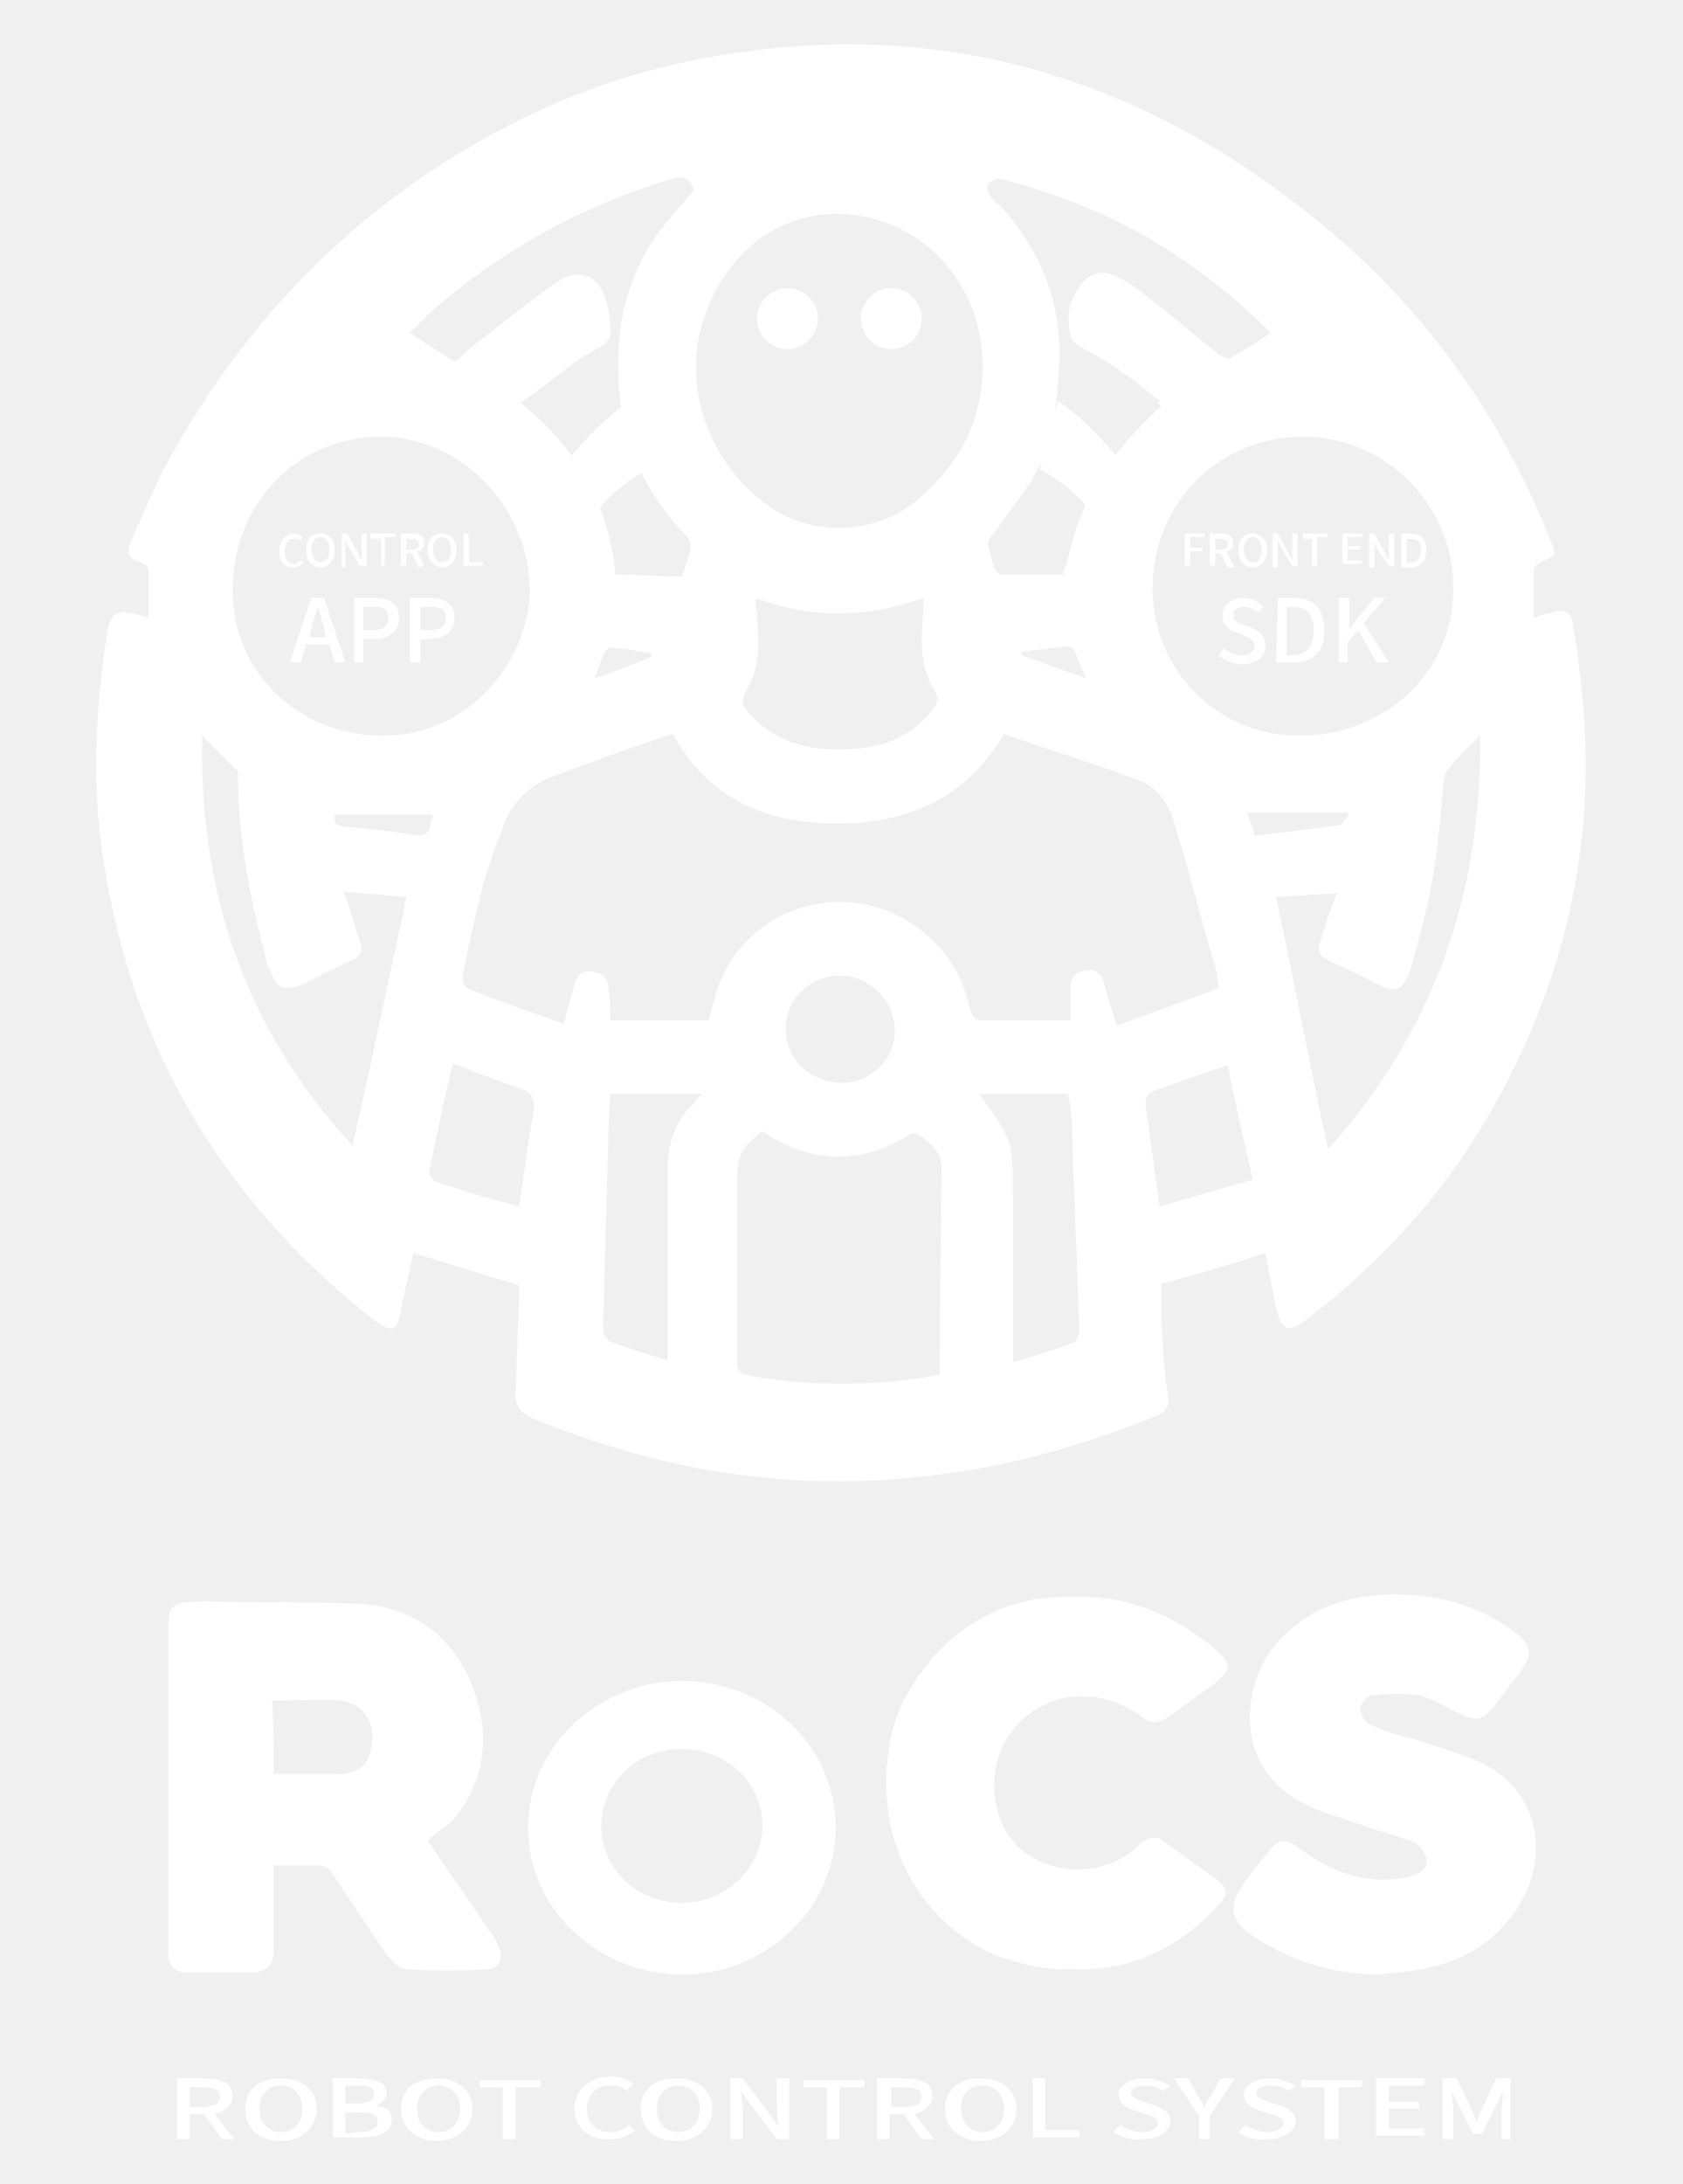
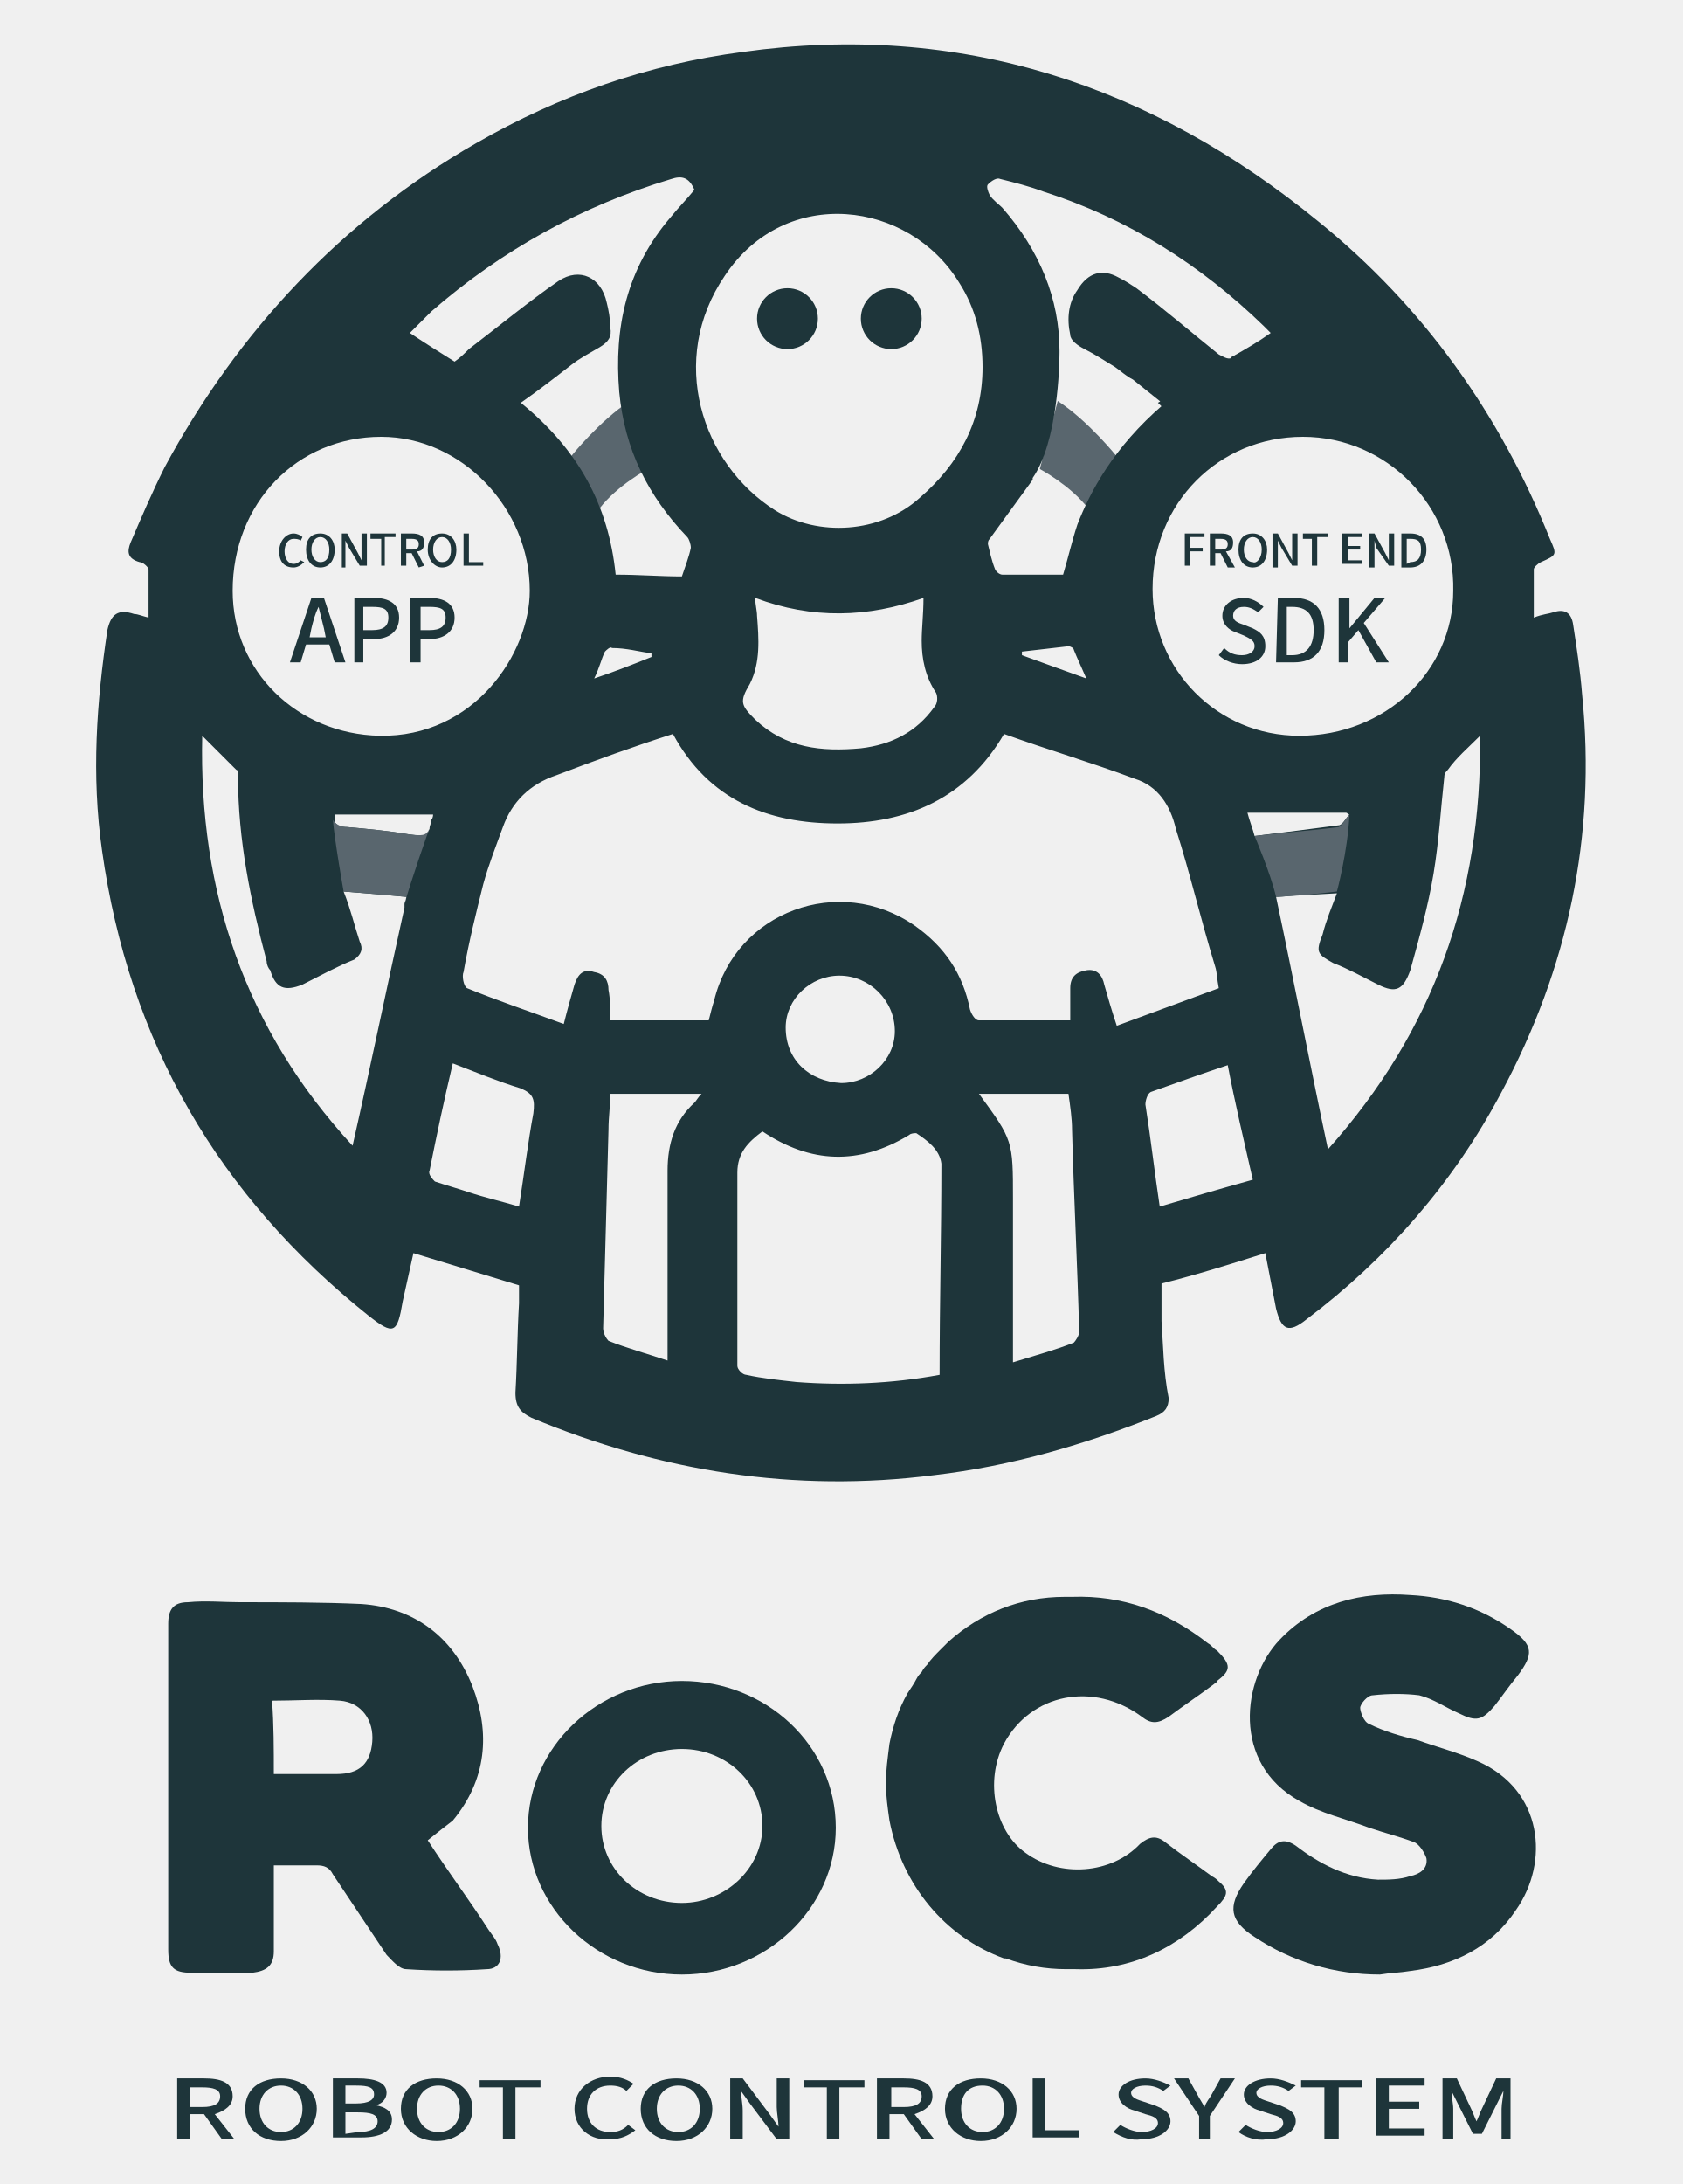
<svg xmlns="http://www.w3.org/2000/svg" width="94" height="122">
-   <style type="text/css">.st0{fill:#fff;}
- 	.st1{fill:#fff;}
+   <style type="text/css">.st0{fill:#59666E;}
+ 	.st1{fill:#1E353A;}
	.st2{fill:none;}</style>
  <g>
    <rect fill="none" id="canvas_background" height="402" width="582" y="-1" x="-1" />
  </g>
  <g>
    <g id="图层_2_00000040548182129776856420000013977586835078360452_" />
    <g id="svg_1">
      <g id="图层_1_00000103232212798426429640000006909906054486944915_">
        <g id="svg_2">
          <path id="svg_3" d="m58.1,26.2c0,0 1.7,0.9 2.7,2.2l1.6,-1.1c0,0 0,-0.8 0,-1.8c0,0 -1.6,-2 -3.3,-3.1l-1,3.8z" class="st0" />
          <path id="svg_4" d="m36.2,26.2c0,0 -1.7,0.9 -2.7,2.2l-1.6,-1.1c0,0 0,-0.8 0,-1.8c0,0 1.6,-2 3.3,-3.1l1,3.8z" class="st0" />
          <path id="svg_5" d="m68.1,19.8c-1.5,-1.2 -3,-2.5 -4.6,-3.7c-0.3,-0.2 -0.6,-0.4 -1,-0.6c-0.9,-0.5 -1.7,-0.3 -2.3,0.7c-0.5,0.7 -0.6,1.6 -0.4,2.5c0,0.3 0.4,0.6 0.8,0.8c0.6,0.3 1.2,0.7 1.7,1c0.3,0.2 0.6,0.5 1,0.7c0.5,0.4 1,0.8 1.5,1.2l0.2,0.2l1.7,-1.4c0.6,-0.4 1.3,-0.8 2.1,-1.2c-0.2,0.1 -0.5,-0.1 -0.7,-0.2zm-3.4,2.7l0.2,0.2c0.6,-0.5 1.1,-1 1.8,-1.4l-2,1.2zm23.7,16.3c-0.1,-1.3 -0.3,-2.6 -0.5,-3.9c-0.1,-0.7 -0.5,-0.9 -1.1,-0.7c-0.3,0.1 -0.6,0.1 -1.1,0.3c0,-1 0,-1.8 0,-2.7c0,-0.1 0.2,-0.3 0.4,-0.4c0.9,-0.4 0.9,-0.4 0.5,-1.3c-2.8,-7 -7.1,-13 -12.9,-17.7c-9.4,-7.7 -20.1,-11.2 -32.2,-9.5c-5.3,0.7 -10.2,2.4 -14.9,5.1c-7.5,4.3 -13.3,10.5 -17.4,18.1c-0.7,1.4 -1.3,2.8 -1.9,4.2c-0.2,0.5 -0.2,0.9 0.5,1.1c0.2,0 0.5,0.3 0.5,0.4c0,0.9 0,1.7 0,2.7c-0.4,-0.1 -0.6,-0.2 -0.8,-0.2c-0.9,-0.3 -1.3,0 -1.5,0.9c-0.6,4 -0.9,8.1 -0.3,12.3c1.5,10.7 6.5,19.3 14.9,26c1.4,1.1 1.6,1 1.9,-0.8c0.2,-0.9 0.4,-1.8 0.6,-2.7c2,0.6 3.9,1.2 5.9,1.8c0,0.3 0,0.6 0,1c-0.1,1.7 -0.1,3.3 -0.2,5c0,0.8 0.3,1.1 0.9,1.4c7.2,3 14.7,4.2 22.5,3.2c4.3,-0.5 8.4,-1.7 12.4,-3.3c0.5,-0.2 0.7,-0.5 0.7,-1c-0.3,-1.5 -0.3,-2.9 -0.4,-4.3c0,-0.7 0,-1.4 0,-2.1c2,-0.5 3.9,-1.1 5.8,-1.7c0.2,1 0.4,2.1 0.6,3.1c0.3,1.2 0.7,1.4 1.7,0.6c4.5,-3.4 8.2,-7.6 10.9,-12.7c3.7,-6.9 5.3,-14.3 4.5,-22.2zm-7.2,-5.8c0,4.5 -3.8,8.1 -8.6,8.1c-4.6,0 -8.2,-3.7 -8.2,-8.2c0,-4.8 3.7,-8.5 8.4,-8.5c4.7,0 8.5,3.9 8.4,8.6zm-26,-22.7c0.2,-0.2 0.5,-0.4 0.7,-0.3c0.8,0.2 1.6,0.4 2.4,0.7c4.7,1.5 8.8,4.1 12.3,7.5c0.1,0.1 0.2,0.2 0.4,0.4c-0.7,0.5 -1.4,0.9 -2.1,1.3c0,0 -0.1,0 -0.1,0.1c-0.2,0.1 -0.5,-0.1 -0.7,-0.2c-1.5,-1.2 -3,-2.5 -4.6,-3.7c-0.3,-0.2 -0.6,-0.4 -1,-0.6c-0.9,-0.5 -1.7,-0.3 -2.3,0.7c-0.5,0.7 -0.6,1.6 -0.4,2.5c0,0.3 0.4,0.6 0.8,0.8c0.6,0.3 1.2,0.7 1.7,1c0.3,0.2 0.6,0.5 1,0.7c0.5,0.4 1,0.8 1.5,1.2l0.2,0.2c-2.8,2.4 -4.1,4.9 -4.8,6.7c-0.3,0.9 -0.5,1.8 -0.8,2.8c-1.1,0 -2.3,0 -3.4,0c-0.1,0 -0.3,-0.1 -0.4,-0.3c-0.2,-0.5 -0.3,-1 -0.4,-1.4c0,-0.1 0,-0.2 0.1,-0.3c0.8,-1.1 1.6,-2.2 2.4,-3.3c0,0 0,0 0,-0.1c1.4,-2 1.5,-6.3 1.5,-7c0,-0.1 0,-0.1 0,-0.1c0,-2.9 -1.1,-5.6 -3.2,-8c-0.2,-0.2 -0.5,-0.4 -0.7,-0.7c-0.1,-0.2 -0.2,-0.5 -0.1,-0.6zm5.5,27.6c-1.4,-0.5 -2.5,-0.9 -3.6,-1.3l0,-0.2c0.9,-0.1 1.7,-0.2 2.6,-0.3c0.1,0 0.3,0.1 0.3,0.2c0.2,0.5 0.4,0.9 0.7,1.6zm-20.2,-22.5c3.4,-5.1 10.3,-4.2 13.1,0.4c0.9,1.4 1.3,3 1.3,4.7c0,3 -1.3,5.4 -3.5,7.3c-2.2,2 -5.7,2.2 -8.1,0.7c-4.1,-2.6 -6,-8.4 -2.8,-13.1zm1.8,19c0,-0.3 -0.1,-0.6 -0.1,-1c3.2,1.2 6.3,1.1 9.4,0c0,0.9 -0.1,1.7 -0.1,2.4c0,1 0.2,2 0.8,2.9c0.1,0.2 0.1,0.6 -0.1,0.8c-1,1.4 -2.4,2.1 -4.1,2.3c-2.2,0.2 -4.2,0 -5.9,-1.6c-0.8,-0.8 -0.9,-1 -0.3,-2c0.6,-1.2 0.5,-2.5 0.4,-3.8zm-18.2,-17c3.9,-3.4 8.4,-5.9 13.4,-7.4c0.6,-0.2 1,-0.1 1.3,0.6c-0.4,0.5 -0.9,1 -1.3,1.5c-2.5,2.9 -3.2,6.2 -2.9,9.8c0.3,3.2 1.6,5.8 3.8,8.1c0.1,0.1 0.2,0.4 0.2,0.6c-0.1,0.5 -0.3,1 -0.5,1.6c-1.2,0 -2.4,-0.1 -3.7,-0.1c-0.4,-3.9 -2.1,-7 -5.3,-9.6c1,-0.7 1.9,-1.4 2.8,-2.1c0.5,-0.4 1.1,-0.7 1.6,-1c0.5,-0.3 0.7,-0.6 0.6,-1.1c0,-0.5 -0.1,-1 -0.2,-1.4c-0.3,-1.4 -1.5,-2 -2.7,-1.2c-1.6,1.1 -3.3,2.5 -5,3.8c-0.2,0.2 -0.5,0.5 -0.8,0.7c-0.8,-0.5 -1.6,-1 -2.5,-1.6c0.4,-0.4 0.8,-0.8 1.2,-1.2zm12.3,19.1c0,0.1 0,0.1 0,0.2c-1,0.4 -2,0.8 -3.2,1.2c0.3,-0.6 0.4,-1.1 0.6,-1.5c0.1,-0.1 0.3,-0.3 0.4,-0.2c0.8,0 1.5,0.2 2.2,0.3zm-15.1,-12.1c4.5,0 8.3,4 8.3,8.6c0,3.5 -3.1,8.2 -8.4,8.1c-4.6,-0.1 -8.2,-3.6 -8.2,-8.1c0,-4.9 3.6,-8.6 8.3,-8.6zm1.3,26.1c0,0.1 0,0.1 0,0.2c-1,4.5 -1.9,8.9 -2.9,13.3c-6,-6.5 -8.6,-14.2 -8.4,-22.9c0.7,0.7 1.3,1.3 1.9,1.9c0.1,0 0.1,0.2 0.1,0.4c0,3.5 0.7,6.9 1.6,10.3c0,0.2 0.1,0.4 0.2,0.5c0.3,1 0.8,1.2 1.8,0.8c1,-0.5 1.9,-1 2.9,-1.4c0.4,-0.3 0.5,-0.6 0.3,-1c-0.3,-0.9 -0.5,-1.8 -0.9,-2.8c1.3,0.1 2.4,0.2 3.5,0.3c0,0.2 -0.1,0.3 -0.1,0.4zm0.2,-3.9c-1.2,-0.2 -2.3,-0.3 -3.4,-0.4c-0.4,0 -0.6,-0.1 -0.7,-0.3c0,-0.1 0,-0.2 0,-0.4l5.5,0c0,0 0,0.2 -0.1,0.3c0,0.2 -0.1,0.3 -0.1,0.5c-0.2,0.5 -0.4,0.4 -1.2,0.3zm7,15.6c-0.3,1.6 -0.5,3.3 -0.8,5.2c-1,-0.3 -1.9,-0.5 -2.8,-0.8c-0.6,-0.2 -1.3,-0.4 -1.9,-0.6c-0.1,-0.1 -0.4,-0.4 -0.3,-0.6c0.4,-2 0.8,-3.9 1.3,-6c1.3,0.5 2.5,1 3.8,1.4c0.7,0.3 0.8,0.6 0.7,1.4zm9,-0.6c-1.1,1 -1.5,2.3 -1.5,3.8c0,3.2 0,6.4 0,9.6l0,1c-1.2,-0.4 -2.3,-0.7 -3.3,-1.1c-0.1,-0.1 -0.3,-0.4 -0.3,-0.7c0.1,-3.7 0.2,-7.4 0.3,-11.1c0,-0.7 0.1,-1.3 0.1,-2l5.1,0c-0.2,0.2 -0.3,0.4 -0.4,0.5zm13.7,15.2c-2.7,0.5 -5.4,0.6 -8,0.4c-0.9,-0.1 -1.9,-0.2 -2.8,-0.4c-0.2,0 -0.5,-0.3 -0.5,-0.5c0,-3.6 0,-7.2 0,-10.8c0,-1.1 0.6,-1.7 1.4,-2.3c2.7,1.8 5.4,1.9 8.2,0.2c0.1,-0.1 0.3,-0.1 0.4,-0.1c0.6,0.4 1.3,0.9 1.4,1.7c0,4 -0.1,7.8 -0.1,11.8zm-8.6,-19.4c0,-1.6 1.4,-2.9 3,-2.9c1.7,0 3.1,1.4 3.1,3.1c0,1.6 -1.4,2.9 -3,2.9c-1.8,-0.1 -3.1,-1.3 -3.1,-3.1zm16.1,17.6c-1,0.4 -2.1,0.7 -3.4,1.1l0,-3.3c0,-1.9 0,-3.8 0,-5.8c0,-3.3 0,-3.3 -1.9,-5.9l5,0c0.1,0.7 0.2,1.4 0.2,2c0.1,3.8 0.3,7.5 0.4,11.3c0,0.2 -0.2,0.5 -0.3,0.6zm1.7,-20c-0.1,-0.5 -0.4,-0.9 -1,-0.8s-0.9,0.4 -0.9,1l0,1.8c-1.8,0 -3.5,0 -5.1,0c-0.2,0 -0.4,-0.3 -0.5,-0.6c-0.4,-2 -1.4,-3.5 -3.1,-4.7c-4.2,-2.9 -10,-0.8 -11.2,4.2c-0.1,0.3 -0.2,0.7 -0.3,1.1l-5.5,0c0,-0.6 0,-1.2 -0.1,-1.7c0,-0.5 -0.2,-0.9 -0.8,-1c-0.6,-0.2 -0.9,0.1 -1.1,0.7c-0.2,0.7 -0.4,1.4 -0.6,2.2c-1.9,-0.7 -3.7,-1.3 -5.4,-2c-0.2,-0.1 -0.3,-0.7 -0.2,-0.9c0.3,-1.7 0.7,-3.3 1.1,-4.9c0.3,-1.1 0.7,-2.1 1.1,-3.2c0.5,-1.4 1.5,-2.4 3,-2.9c2.1,-0.8 4.3,-1.6 6.5,-2.3c2,3.7 5.3,5 9.2,5s7.2,-1.4 9.3,-5c2.5,0.9 4.9,1.6 7.3,2.5c1.3,0.4 2,1.5 2.3,2.8c0.8,2.5 1.4,5.1 2.2,7.7c0.1,0.3 0.1,0.7 0.2,1.2c-1.9,0.7 -3.8,1.4 -5.7,2.1c-0.3,-0.9 -0.5,-1.6 -0.7,-2.3zm3.1,12.4c-0.3,-2 -0.5,-3.8 -0.8,-5.7c0,-0.2 0.1,-0.6 0.3,-0.7c1.4,-0.5 2.8,-1 4.3,-1.5c0.4,2.1 0.9,4.2 1.4,6.4c-1.8,0.5 -3.5,1 -5.2,1.5zm4.9,-22l5.5,0c0.1,0 0.1,0.1 0.2,0.1c-0.2,0.2 -0.4,0.6 -0.6,0.6c-1.5,0.2 -3.1,0.4 -4.7,0.6c-0.1,-0.4 -0.3,-0.9 -0.4,-1.3zm4.5,18.8c-1,-4.7 -1.9,-9.4 -2.9,-14.1c0.5,0 1,-0.1 1.6,-0.1l1.8,-0.1c-0.3,0.8 -0.6,1.5 -0.8,2.3c-0.4,1 -0.3,1.1 0.6,1.6c0.8,0.3 1.7,0.8 2.5,1.2c1,0.5 1.4,0.3 1.8,-0.8c0.5,-1.8 1,-3.6 1.3,-5.4c0.3,-1.8 0.4,-3.6 0.6,-5.4c0,-0.2 0.1,-0.3 0.2,-0.4c0.5,-0.7 1.1,-1.2 1.8,-1.9c0.1,8.9 -2.6,16.5 -8.5,23.1zm-6.1,-44.4c-1.5,-1.2 -3,-2.5 -4.6,-3.7c-0.3,-0.2 -0.6,-0.4 -1,-0.6c-0.9,-0.5 -1.7,-0.3 -2.3,0.7c-0.5,0.7 -0.6,1.6 -0.4,2.5c0,0.3 0.4,0.6 0.8,0.8c0.6,0.3 1.2,0.7 1.7,1c0.3,0.2 0.6,0.5 1,0.7c0.5,0.4 1,0.8 1.5,1.2l1.9,-1.2c0.6,-0.4 1.3,-0.8 2.1,-1.2c-0.2,0.1 -0.5,-0.1 -0.7,-0.2z" class="st1" />
          <circle id="svg_6" r="1.7" cy="17.8" cx="44" class="st1" />
          <circle id="svg_7" r="1.7" cy="17.8" cx="49.8" class="st1" />
          <path id="svg_8" d="m23.9,102.8c1.1,1.7 2.3,3.3 3.4,5c0.2,0.3 0.4,0.5 0.5,0.8c0.4,0.8 0.1,1.4 -0.6,1.4c-1.5,0.1 -3,0.1 -4.5,0c-0.4,0 -0.8,-0.5 -1.1,-0.8c-1,-1.5 -2,-3 -3,-4.5c-0.2,-0.4 -0.5,-0.5 -0.9,-0.5c-0.8,0 -1.5,0 -2.4,0c0,0.6 0,1.1 0,1.7c0,1 0,2.1 0,3.1c0,0.8 -0.4,1.1 -1.2,1.2c-1.2,0 -2.3,0 -3.4,0c-1,0 -1.3,-0.3 -1.3,-1.3c0,-6.1 0,-12.1 0,-18.2c0,-0.8 0.3,-1.2 1.1,-1.2c1,-0.1 2,0 2.9,0c2.3,0 4.6,0 6.8,0.1c2.9,0.2 5.1,1.8 6.2,4.6c1,2.6 0.8,5.2 -1.1,7.5c-0.4,0.3 -0.9,0.7 -1.4,1.1zm-8.6,-3.7c0.2,0 0.3,0 0.4,0c1.1,0 2.1,0 3.1,0c1.3,0 1.9,-0.6 2,-1.8c0.1,-1.2 -0.6,-2.2 -1.8,-2.3c-1.2,-0.1 -2.5,0 -3.8,0c0.1,1.3 0.1,2.7 0.1,4.1z" class="st1" />
          <path id="svg_9" d="m77.1,110.3c-2.5,0 -4.9,-0.7 -7,-2.1c-1.4,-0.9 -1.5,-1.7 -0.6,-3c0.5,-0.7 1,-1.3 1.5,-1.9c0.4,-0.5 0.8,-0.6 1.4,-0.2c1.3,1 2.8,1.8 4.6,1.9c0.6,0 1.2,0 1.8,-0.2c0.5,-0.1 1,-0.4 0.9,-1c-0.1,-0.3 -0.4,-0.8 -0.7,-0.9c-0.8,-0.3 -1.6,-0.5 -2.5,-0.8c-1.3,-0.5 -2.7,-0.8 -3.9,-1.5c-3.8,-2.1 -3.2,-6.8 -1.1,-9c2,-2.1 4.6,-2.7 7.3,-2.5c2,0.1 3.9,0.7 5.6,1.9c1.3,0.9 1.3,1.4 0.4,2.6c-0.5,0.6 -0.9,1.2 -1.3,1.7c-0.7,0.8 -1,0.9 -2,0.4c-0.7,-0.3 -1.4,-0.8 -2.2,-1c-0.8,-0.1 -1.7,-0.1 -2.6,0c-0.3,0 -0.7,0.5 -0.7,0.7s0.2,0.8 0.5,0.9c0.8,0.4 1.8,0.7 2.7,0.9c1.1,0.4 2.3,0.7 3.4,1.2c3.6,1.6 4,5.6 2.1,8.3c-1.4,2.1 -3.5,3.1 -5.9,3.4c-0.6,0.1 -1.1,0.1 -1.7,0.2z" class="st1" />
          <g id="svg_10">
            <path id="svg_11" d="m12.4,119.5l-1,-1.4l-0.8,0l0,1.4l-0.7,0l0,-3.4l1.5,0c0.9,0 1.6,0.2 1.6,1c0,0.5 -0.4,0.8 -1,1l1.1,1.4c0.1,0 -0.7,0 -0.7,0zm-1.8,-1.8l0.7,0c0.7,0 1,-0.2 1,-0.6s-0.4,-0.5 -1,-0.5l-0.7,0l0,1.1z" class="st1" />
            <path id="svg_12" d="m13.7,117.8c0,-1.1 0.8,-1.7 2,-1.7s2,0.7 2,1.7c0,1 -0.8,1.8 -2,1.8s-2,-0.7 -2,-1.8zm3.2,0c0,-0.8 -0.5,-1.3 -1.2,-1.3c-0.7,0 -1.2,0.5 -1.2,1.3c0,0.8 0.5,1.3 1.2,1.3c0.7,0 1.2,-0.5 1.2,-1.3z" class="st1" />
            <path id="svg_13" d="m18.6,116.1l1.4,0c0.9,0 1.6,0.2 1.6,0.8c0,0.3 -0.2,0.6 -0.6,0.7l0,0c0.5,0.1 0.9,0.3 0.9,0.8c0,0.7 -0.7,1 -1.7,1l-1.6,0l0,-3.3zm1.3,1.4c0.7,0 1,-0.2 1,-0.5c0,-0.4 -0.3,-0.5 -1,-0.5l-0.6,0l0,1l0.6,0zm0.1,1.6c0.7,0 1.1,-0.2 1.1,-0.6s-0.4,-0.5 -1.1,-0.5l-0.7,0l0,1.2l0.7,-0.1l0,0z" class="st1" />
            <path id="svg_14" d="m22.4,117.8c0,-1.1 0.8,-1.7 2,-1.7c1.2,0 2,0.7 2,1.7c0,1 -0.8,1.8 -2,1.8c-1.1,0 -2,-0.7 -2,-1.8zm3.3,0c0,-0.8 -0.5,-1.3 -1.2,-1.3s-1.2,0.5 -1.2,1.3c0,0.8 0.5,1.3 1.2,1.3s1.2,-0.5 1.2,-1.3z" class="st1" />
            <path id="svg_15" d="m28.1,116.6l-1.3,0l0,-0.4l3.4,0l0,0.4l-1.4,0l0,2.9l-0.7,0l0,-2.9z" class="st1" />
            <path id="svg_16" d="m32.1,117.8c0,-1.1 0.9,-1.8 2,-1.8c0.6,0 1,0.2 1.3,0.4l-0.4,0.4c-0.2,-0.2 -0.5,-0.3 -0.9,-0.3c-0.8,0 -1.3,0.5 -1.3,1.3c0,0.8 0.5,1.3 1.3,1.3c0.4,0 0.7,-0.1 1,-0.4l0.4,0.3c-0.4,0.3 -0.8,0.5 -1.4,0.5c-1.1,0.1 -2,-0.6 -2,-1.7z" class="st1" />
            <path id="svg_17" d="m35.8,117.8c0,-1.1 0.8,-1.7 2,-1.7c1.2,0 2,0.7 2,1.7c0,1 -0.8,1.8 -2,1.8c-1.2,0 -2,-0.7 -2,-1.8zm3.3,0c0,-0.8 -0.5,-1.3 -1.2,-1.3c-0.7,0 -1.2,0.5 -1.2,1.3c0,0.8 0.5,1.3 1.2,1.3c0.7,0 1.2,-0.5 1.2,-1.3z" class="st1" />
            <path id="svg_18" d="m40.8,116.1l0.7,0l1.5,2l0.5,0.7l0,0c0,-0.3 -0.1,-0.8 -0.1,-1.1l0,-1.6l0.7,0l0,3.4l-0.7,0l-1.5,-2l-0.5,-0.7l0,0c0,0.3 0.1,0.7 0.1,1.1l0,1.6l-0.7,0l0,-3.4l0,0z" class="st1" />
            <path id="svg_19" d="m46.2,116.6l-1.3,0l0,-0.4l3.4,0l0,0.4l-1.4,0l0,2.9l-0.7,0l0,-2.9z" class="st1" />
            <path id="svg_20" d="m51.5,119.5l-1,-1.4l-0.8,0l0,1.4l-0.7,0l0,-3.4l1.5,0c0.9,0 1.6,0.2 1.6,1c0,0.5 -0.4,0.8 -1,1l1.1,1.4c0.1,0 -0.7,0 -0.7,0zm-1.7,-1.8l0.7,0c0.7,0 1,-0.2 1,-0.6s-0.4,-0.5 -1,-0.5l-0.7,0l0,1.1z" class="st1" />
            <path id="svg_21" d="m52.8,117.8c0,-1.1 0.8,-1.7 2,-1.7c1.2,0 2,0.7 2,1.7c0,1 -0.8,1.8 -2,1.8c-1.1,0 -2,-0.7 -2,-1.8zm3.3,0c0,-0.8 -0.5,-1.3 -1.2,-1.3c-0.8,0 -1.2,0.5 -1.2,1.3c0,0.8 0.5,1.3 1.2,1.3s1.2,-0.5 1.2,-1.3z" class="st1" />
            <path id="svg_22" d="m57.7,116.1l0.7,0l0,2.9l1.9,0l0,0.4l-2.6,0l0,-3.3z" class="st1" />
            <path id="svg_23" d="m62.2,119.1l0.4,-0.4c0.3,0.2 0.8,0.4 1.2,0.4c0.5,0 0.9,-0.2 0.9,-0.5c0,-0.3 -0.3,-0.4 -0.7,-0.5l-0.6,-0.2c-0.4,-0.1 -0.9,-0.4 -0.9,-0.9s0.6,-0.9 1.5,-0.9c0.5,0 1,0.2 1.4,0.4l-0.4,0.3c-0.3,-0.2 -0.6,-0.3 -1,-0.3c-0.5,0 -0.8,0.2 -0.8,0.4c0,0.3 0.4,0.4 0.7,0.5l0.6,0.2c0.5,0.2 0.9,0.4 0.9,0.9c0,0.5 -0.6,1 -1.6,1c-0.6,0.1 -1.1,-0.1 -1.6,-0.4z" class="st1" />
            <path id="svg_24" d="m67,118.2l-1.4,-2.1l0.8,0l0.5,0.9c0.1,0.2 0.3,0.5 0.4,0.7l0,0c0.1,-0.3 0.3,-0.5 0.4,-0.7l0.5,-0.9l0.8,0l-1.4,2.1l0,1.3l-0.6,0l0,-1.3z" class="st1" />
            <path id="svg_25" d="m69.2,119.1l0.4,-0.4c0.3,0.2 0.8,0.4 1.2,0.4c0.5,0 0.9,-0.2 0.9,-0.5c0,-0.3 -0.3,-0.4 -0.7,-0.5l-0.6,-0.2c-0.4,-0.1 -0.9,-0.4 -0.9,-0.9c0,-0.5 0.6,-0.9 1.5,-0.9c0.5,0 1,0.2 1.4,0.4l-0.4,0.3c-0.3,-0.2 -0.6,-0.3 -1,-0.3c-0.5,0 -0.8,0.2 -0.8,0.4c0,0.3 0.4,0.4 0.7,0.5l0.6,0.2c0.5,0.2 0.9,0.4 0.9,0.9c0,0.5 -0.6,1 -1.6,1c-0.6,0.1 -1.2,-0.1 -1.6,-0.4z" class="st1" />
            <path id="svg_26" d="m74,116.6l-1.3,0l0,-0.4l3.4,0l0,0.4l-1.3,0l0,2.9l-0.8,0l0,-2.9z" class="st1" />
            <path id="svg_27" d="m76.9,116.1l2.7,0l0,0.4l-2,0l0,0.9l1.7,0l0,0.4l-1.7,0l0,1.1l2,0l0,0.4l-2.7,0l0,-3.2z" class="st1" />
            <path id="svg_28" d="m80.6,116.1l0.8,0l0.8,1.7c0.1,0.2 0.2,0.5 0.3,0.7l0,0c0.1,-0.2 0.2,-0.5 0.3,-0.7l0.8,-1.7l0.8,0l0,3.4l-0.5,0l0,-1.7c0,-0.3 0.1,-0.7 0.1,-1l0,0l-0.4,0.8l-0.8,1.6l-0.5,0l-0.8,-1.6l-0.4,-0.8l0,0c0,0.3 0.1,0.7 0.1,1l0,1.7l-0.6,0l0,-3.4z" class="st1" />
          </g>
          <path id="svg_29" d="m69.1,19.8l-2.4,1.5c0.6,-0.5 1.3,-0.9 2.1,-1.3c0,0 0.1,0 0.1,-0.1c0.1,0 0.2,-0.1 0.2,-0.1z" class="st1" />
          <path id="svg_30" d="m22.6,50.5c0,-0.1 0.1,-0.3 0.1,-0.4c-1.1,-0.1 -2.2,-0.2 -3.5,-0.3c0,0 -0.5,-2.8 -0.6,-4c0.1,0.2 0.4,0.4 0.8,0.4c1.1,0.1 2.3,0.2 3.4,0.4c0.8,0.1 1,0.1 1.2,-0.3c0,-0.1 -1.1,3.1 -1.4,4.2z" class="st0" />
          <path id="svg_31" d="m75.4,45.5c-0.1,2.1 -0.7,4.3 -0.7,4.3l-1.8,0.2l-1.6,0.1c-0.3,-1.3 -1.2,-3.4 -1.2,-3.4c1.6,-0.2 3.2,-0.3 4.7,-0.5c0.2,-0.1 0.4,-0.5 0.6,-0.7z" class="st0" />
          <g id="svg_32">
            <path id="svg_33" d="m66.2,29.8l1.1,0l0,0.2l-0.8,0l0,0.6l0.7,0l0,0.2l-0.7,0l0,0.8l-0.3,0c0,0 0,-1.8 0,-1.8z" class="st1" />
            <path id="svg_34" d="m68.6,31.7l-0.4,-0.8l-0.3,0l0,0.7l-0.3,0l0,-1.8l0.6,0c0.4,0 0.7,0.1 0.7,0.5c0,0.3 -0.1,0.5 -0.4,0.5l0.5,0.9l-0.4,0l0,0zm-0.7,-1l0.3,0c0.3,0 0.4,-0.1 0.4,-0.3c0,-0.2 -0.1,-0.3 -0.4,-0.3l-0.3,0l0,0.6z" class="st1" />
            <path id="svg_35" d="m69.2,30.7c0,-0.6 0.3,-0.9 0.8,-0.9c0.5,0 0.8,0.4 0.8,0.9c0,0.6 -0.3,1 -0.8,1c-0.5,0 -0.8,-0.4 -0.8,-1zm1.3,0c0,-0.4 -0.2,-0.7 -0.5,-0.7s-0.5,0.3 -0.5,0.7s0.2,0.7 0.5,0.7c0.2,0.1 0.5,-0.2 0.5,-0.7z" class="st1" />
            <path id="svg_36" d="m71.1,29.8l0.3,0l0.6,1.1l0.2,0.4l0,0c0,-0.2 0,-0.4 0,-0.6l0,-0.9l0.3,0l0,1.8l-0.3,0l-0.6,-1l-0.2,-0.4l0,0c0,0.2 0,0.4 0,0.6l0,0.9l-0.3,0l0,-1.9z" class="st1" />
            <path id="svg_37" d="m73.3,30.1l-0.5,0l0,-0.3l1.4,0l0,0.2l-0.6,0l0,1.6l-0.3,0l0,-1.5z" class="st1" />
            <path id="svg_38" d="m75,29.8l1.1,0l0,0.2l-0.8,0l0,0.5l0.7,0l0,0.2l-0.7,0l0,0.6l0.8,0l0,0.2l-1.1,0c0,0.2 0,-1.7 0,-1.7z" class="st1" />
            <path id="svg_39" d="m76.5,29.8l0.3,0l0.6,1.1l0.2,0.4l0,0c0,-0.2 0,-0.4 0,-0.6l0,-0.9l0.3,0l0,1.8l-0.3,0l-0.7,-1l-0.1,-0.4l0,0c0,0.2 0,0.4 0,0.6l0,0.9l-0.3,0l0,-1.9l0,0z" class="st1" />
            <path id="svg_40" d="m78.3,29.8l0.5,0c0.6,0 0.9,0.3 0.9,0.9c0,0.6 -0.3,1 -0.9,1l-0.5,0l0,-1.9l0,0zm0.5,1.6c0.4,0 0.6,-0.2 0.6,-0.7s-0.2,-0.6 -0.6,-0.6l-0.2,0l0,1.4l0.2,-0.1l0,0z" class="st1" />
          </g>
          <g id="svg_41">
            <path id="svg_42" d="m68.1,36.6l0.3,-0.4c0.3,0.3 0.6,0.4 1,0.4s0.7,-0.2 0.7,-0.5s-0.2,-0.4 -0.6,-0.6l-0.5,-0.2c-0.3,-0.1 -0.7,-0.4 -0.7,-0.9c0,-0.6 0.5,-1 1.2,-1c0.4,0 0.8,0.2 1.1,0.5l-0.3,0.3c-0.3,-0.2 -0.5,-0.3 -0.8,-0.3c-0.4,0 -0.6,0.2 -0.6,0.5s0.3,0.4 0.6,0.5l0.5,0.2c0.4,0.2 0.7,0.4 0.7,1c0,0.6 -0.5,1 -1.3,1c-0.5,0 -1,-0.2 -1.3,-0.5z" class="st1" />
            <path id="svg_43" d="m71.4,33.4l0.9,0c1.1,0 1.7,0.6 1.7,1.8s-0.6,1.8 -1.7,1.8l-1,0l0.1,-3.6l0,0zm0.8,3.2c0.8,0 1.2,-0.5 1.2,-1.4c0,-0.9 -0.4,-1.3 -1.2,-1.3l-0.3,0l0,2.7c0,0 0.3,0 0.3,0z" class="st1" />
            <path id="svg_44" d="m74.8,33.4l0.6,0l0,1.7l0,0l1.4,-1.7l0.6,0l-1.2,1.4l1.4,2.2l-0.7,0l-1,-1.8l-0.6,0.7l0,1.1l-0.5,0l0,-3.6l0,0z" class="st1" />
          </g>
          <g id="svg_45">
            <path id="svg_46" d="m15.6,30.8c0,-0.6 0.4,-1 0.8,-1c0.2,0 0.4,0.1 0.5,0.2l-0.1,0.2c-0.1,-0.1 -0.3,-0.1 -0.4,-0.1c-0.3,0 -0.5,0.3 -0.5,0.7s0.2,0.7 0.5,0.7c0.2,0 0.3,-0.1 0.4,-0.2l0.2,0.1c-0.2,0.2 -0.4,0.3 -0.6,0.3c-0.5,0 -0.8,-0.3 -0.8,-0.9z" class="st1" />
            <path id="svg_47" d="m17.1,30.7c0,-0.6 0.3,-0.9 0.8,-0.9s0.8,0.4 0.8,0.9c0,0.6 -0.3,1 -0.8,1c-0.5,0 -0.8,-0.4 -0.8,-1zm1.3,0c0,-0.4 -0.2,-0.7 -0.5,-0.7s-0.5,0.3 -0.5,0.7s0.2,0.7 0.5,0.7c0.3,0 0.5,-0.2 0.5,-0.7z" class="st1" />
            <path id="svg_48" d="m19.1,29.8l0.3,0l0.6,1.1l0.2,0.4l0,0c0,-0.2 0,-0.4 0,-0.6l0,-0.9l0.3,0l0,1.8l-0.4,0l-0.6,-1l-0.2,-0.4l0,0c0,0.2 0,0.4 0,0.6l0,0.9l-0.2,0l0,-1.9l0,0z" class="st1" />
            <path id="svg_49" d="m21.3,30.1l-0.6,0l0,-0.3l1.4,0l0,0.2l-0.6,0l0,1.6l-0.2,0c0,0.1 0,-1.5 0,-1.5z" class="st1" />
            <path id="svg_50" d="m23.4,31.7l-0.4,-0.8l-0.3,0l0,0.7l-0.3,0l0,-1.8l0.6,0c0.4,0 0.7,0.1 0.7,0.5c0,0.3 -0.1,0.5 -0.4,0.5l0.4,0.8l-0.3,0.1l0,0zm-0.7,-1l0.3,0c0.3,0 0.4,-0.1 0.4,-0.3c0,-0.2 -0.1,-0.3 -0.4,-0.3l-0.3,0l0,0.6z" class="st1" />
            <path id="svg_51" d="m23.9,30.7c0,-0.6 0.3,-0.9 0.8,-0.9c0.5,0 0.8,0.4 0.8,0.9c0,0.6 -0.3,1 -0.8,1c-0.4,0 -0.8,-0.4 -0.8,-1zm1.3,0c0,-0.4 -0.2,-0.7 -0.5,-0.7c-0.3,0 -0.5,0.3 -0.5,0.7s0.2,0.7 0.5,0.7c0.3,0 0.5,-0.2 0.5,-0.7z" class="st1" />
            <path id="svg_52" d="m25.9,29.8l0.3,0l0,1.6l0.8,0l0,0.2l-1.1,0c0,0.1 0,-1.8 0,-1.8z" class="st1" />
          </g>
          <g id="svg_53">
            <path id="svg_54" d="m18.4,36l-1.3,0l-0.3,1l-0.6,0l1.2,-3.6l0.7,0l1.2,3.6l-0.6,0l-0.3,-1zm-0.2,-0.4l-0.1,-0.5c-0.1,-0.4 -0.2,-0.8 -0.3,-1.2l0,0c-0.2,0.4 -0.3,0.8 -0.4,1.2l-0.1,0.5l0.9,0z" class="st1" />
            <path id="svg_55" d="m19.8,33.4l1.1,0c0.8,0 1.4,0.3 1.4,1.1s-0.6,1.2 -1.4,1.2l-0.6,0l0,1.3l-0.5,0l0,-3.6l0,0zm1,1.8c0.6,0 0.9,-0.2 0.9,-0.7c0,-0.5 -0.3,-0.6 -0.9,-0.6l-0.5,0l0,1.3l0.5,0z" class="st1" />
            <path id="svg_56" d="m22.9,33.4l1.1,0c0.8,0 1.4,0.3 1.4,1.1s-0.6,1.2 -1.4,1.2l-0.5,0l0,1.3l-0.6,0l0,-3.6l0,0zm1.1,1.8c0.6,0 0.9,-0.2 0.9,-0.7c0,-0.5 -0.3,-0.6 -0.9,-0.6l-0.5,0l0,1.3l0.5,0z" class="st1" />
          </g>
          <path id="svg_57" d="m68.1,105.1c-0.1,-0.1 -0.2,-0.2 -0.4,-0.3c-0.8,-0.6 -1.7,-1.2 -2.6,-1.9c-0.5,-0.4 -0.9,-0.3 -1.4,0.1c-1.6,1.7 -4.5,1.9 -6.4,0.5c-1.7,-1.2 -2.3,-4 -1.2,-6.1c1.5,-2.8 5,-3.5 7.7,-1.5c0.5,0.4 0.9,0.4 1.5,0c0.8,-0.6 1.7,-1.2 2.5,-1.8c0.1,-0.1 0.2,-0.1 0.2,-0.2c0.8,-0.6 0.8,-0.9 0,-1.7c-0.2,-0.1 -0.3,-0.3 -0.5,-0.4c-2.3,-1.8 -4.8,-2.7 -7.6,-2.6c-0.1,0 -0.2,0 -0.4,0c-2.5,0 -4.7,0.9 -6.5,2.5c-0.1,0.1 -0.3,0.3 -0.5,0.5c-0.2,0.2 -0.5,0.5 -0.7,0.8c-0.1,0.1 -0.2,0.2 -0.3,0.4c-0.1,0.1 -0.2,0.2 -0.3,0.4c-0.1,0.2 -0.3,0.5 -0.5,0.8c-0.5,0.9 -0.8,1.8 -1,2.8c-0.1,0.8 -0.2,1.5 -0.2,2.2s0.1,1.4 0.2,2.1c0.7,3.6 3.1,6.5 6.4,7.7l0.1,0c1.1,0.4 2.2,0.6 3.4,0.6l0,0c0.2,0 0.3,0 0.5,0c3.1,0.1 5.8,-1.2 7.9,-3.5c0.6,-0.6 0.7,-0.9 0.1,-1.4z" class="st1" />
          <path id="svg_58" d="m38.1,93.9c-4.7,0 -8.6,3.7 -8.6,8.2s3.9,8.2 8.6,8.2c4.7,0 8.6,-3.7 8.6,-8.2c0,-4.6 -3.9,-8.2 -8.6,-8.2zm0,12.4c-2.5,0 -4.5,-1.9 -4.5,-4.3c0,-2.4 2,-4.3 4.5,-4.3s4.5,1.9 4.5,4.3c0,2.4 -2.1,4.3 -4.5,4.3z" class="st1" />
        </g>
      </g>
      <rect id="svg_59" height="122" width="94" class="st2" />
    </g>
  </g>
</svg>
